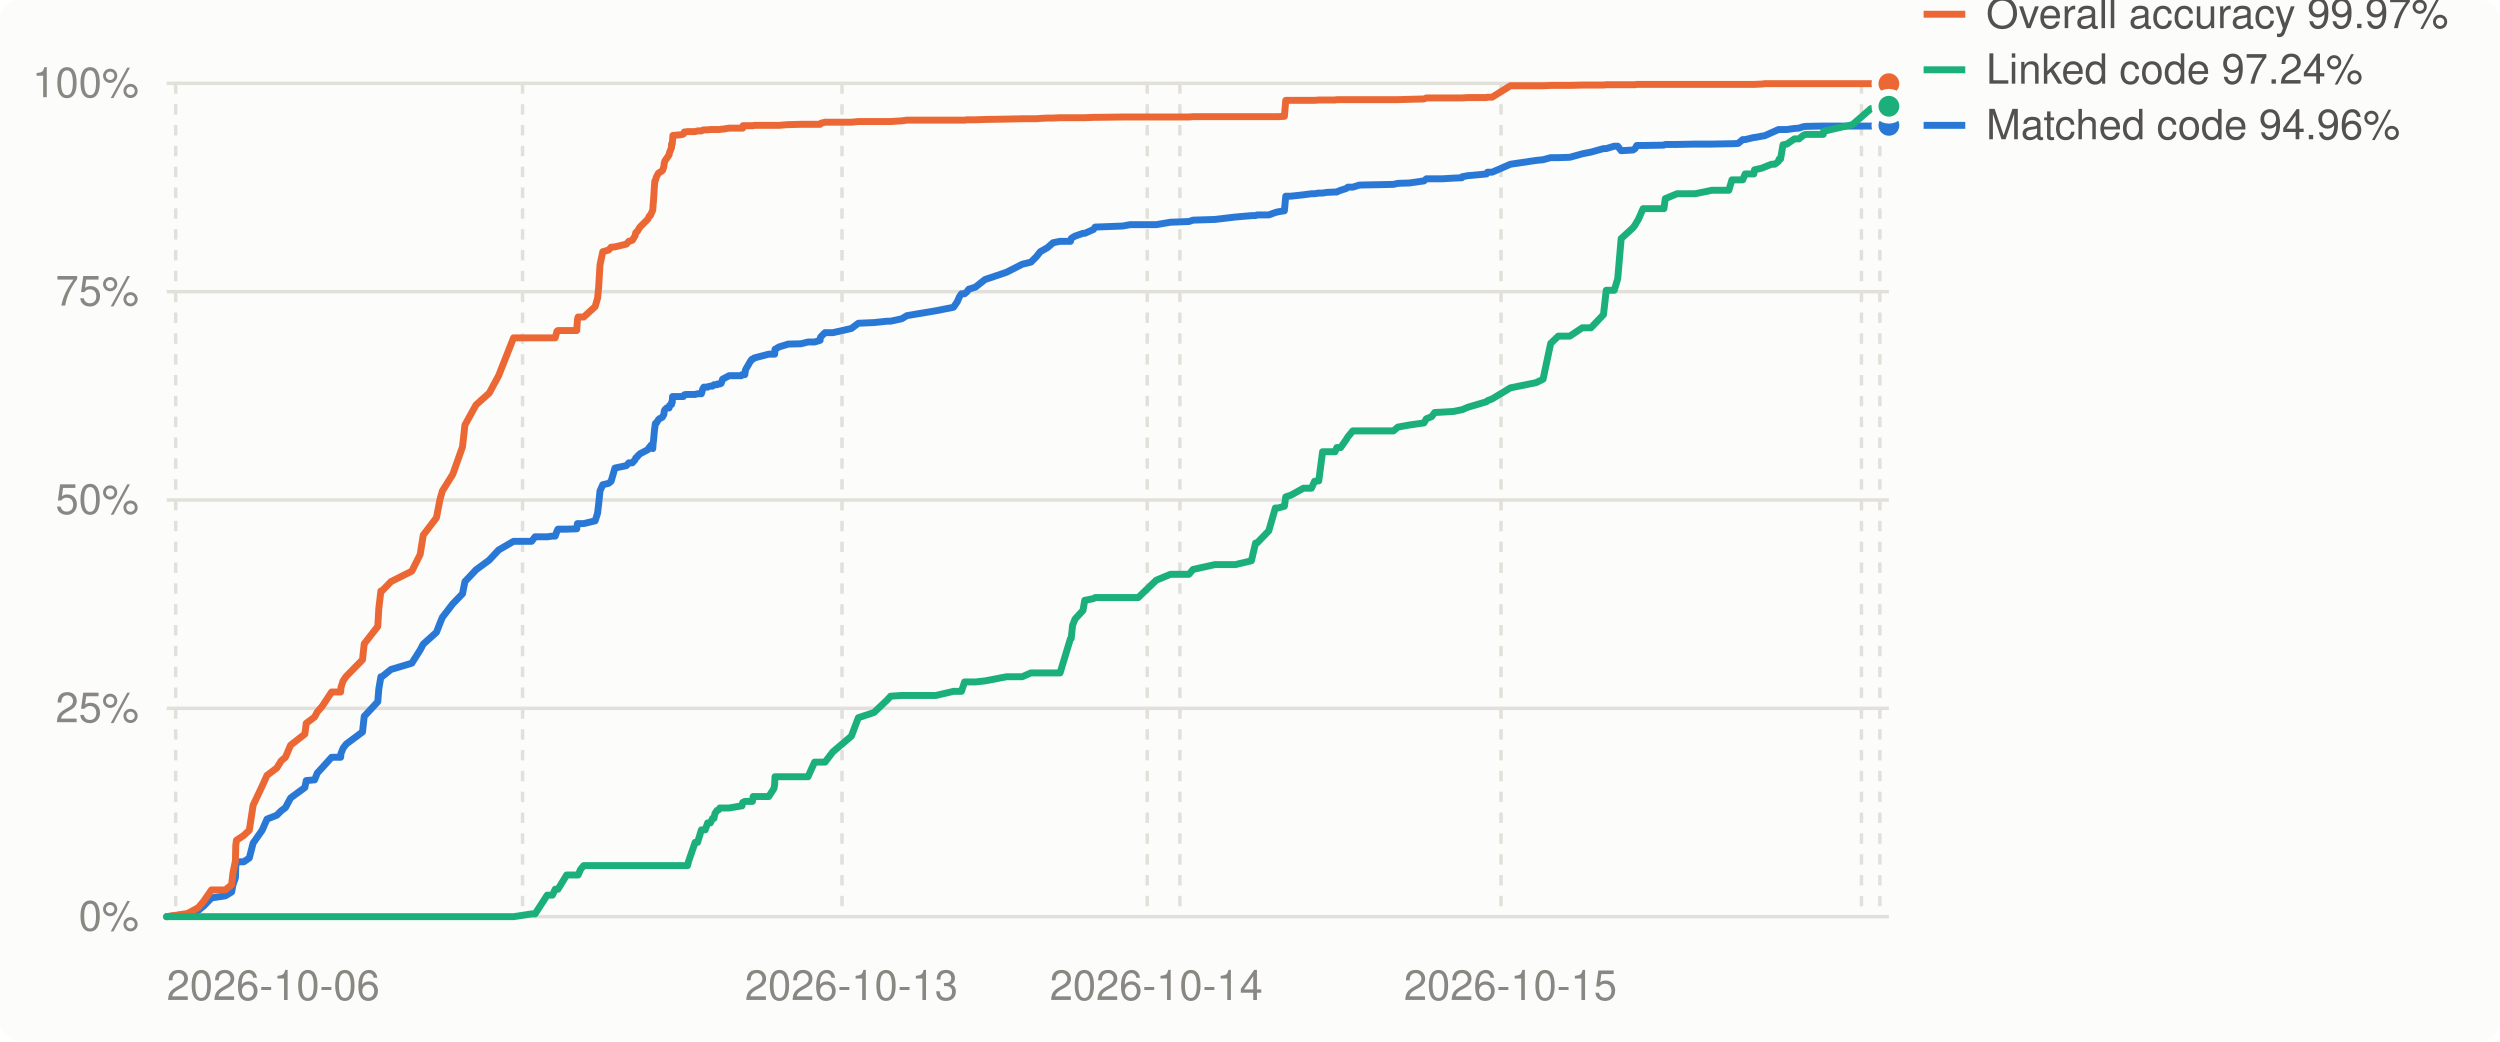
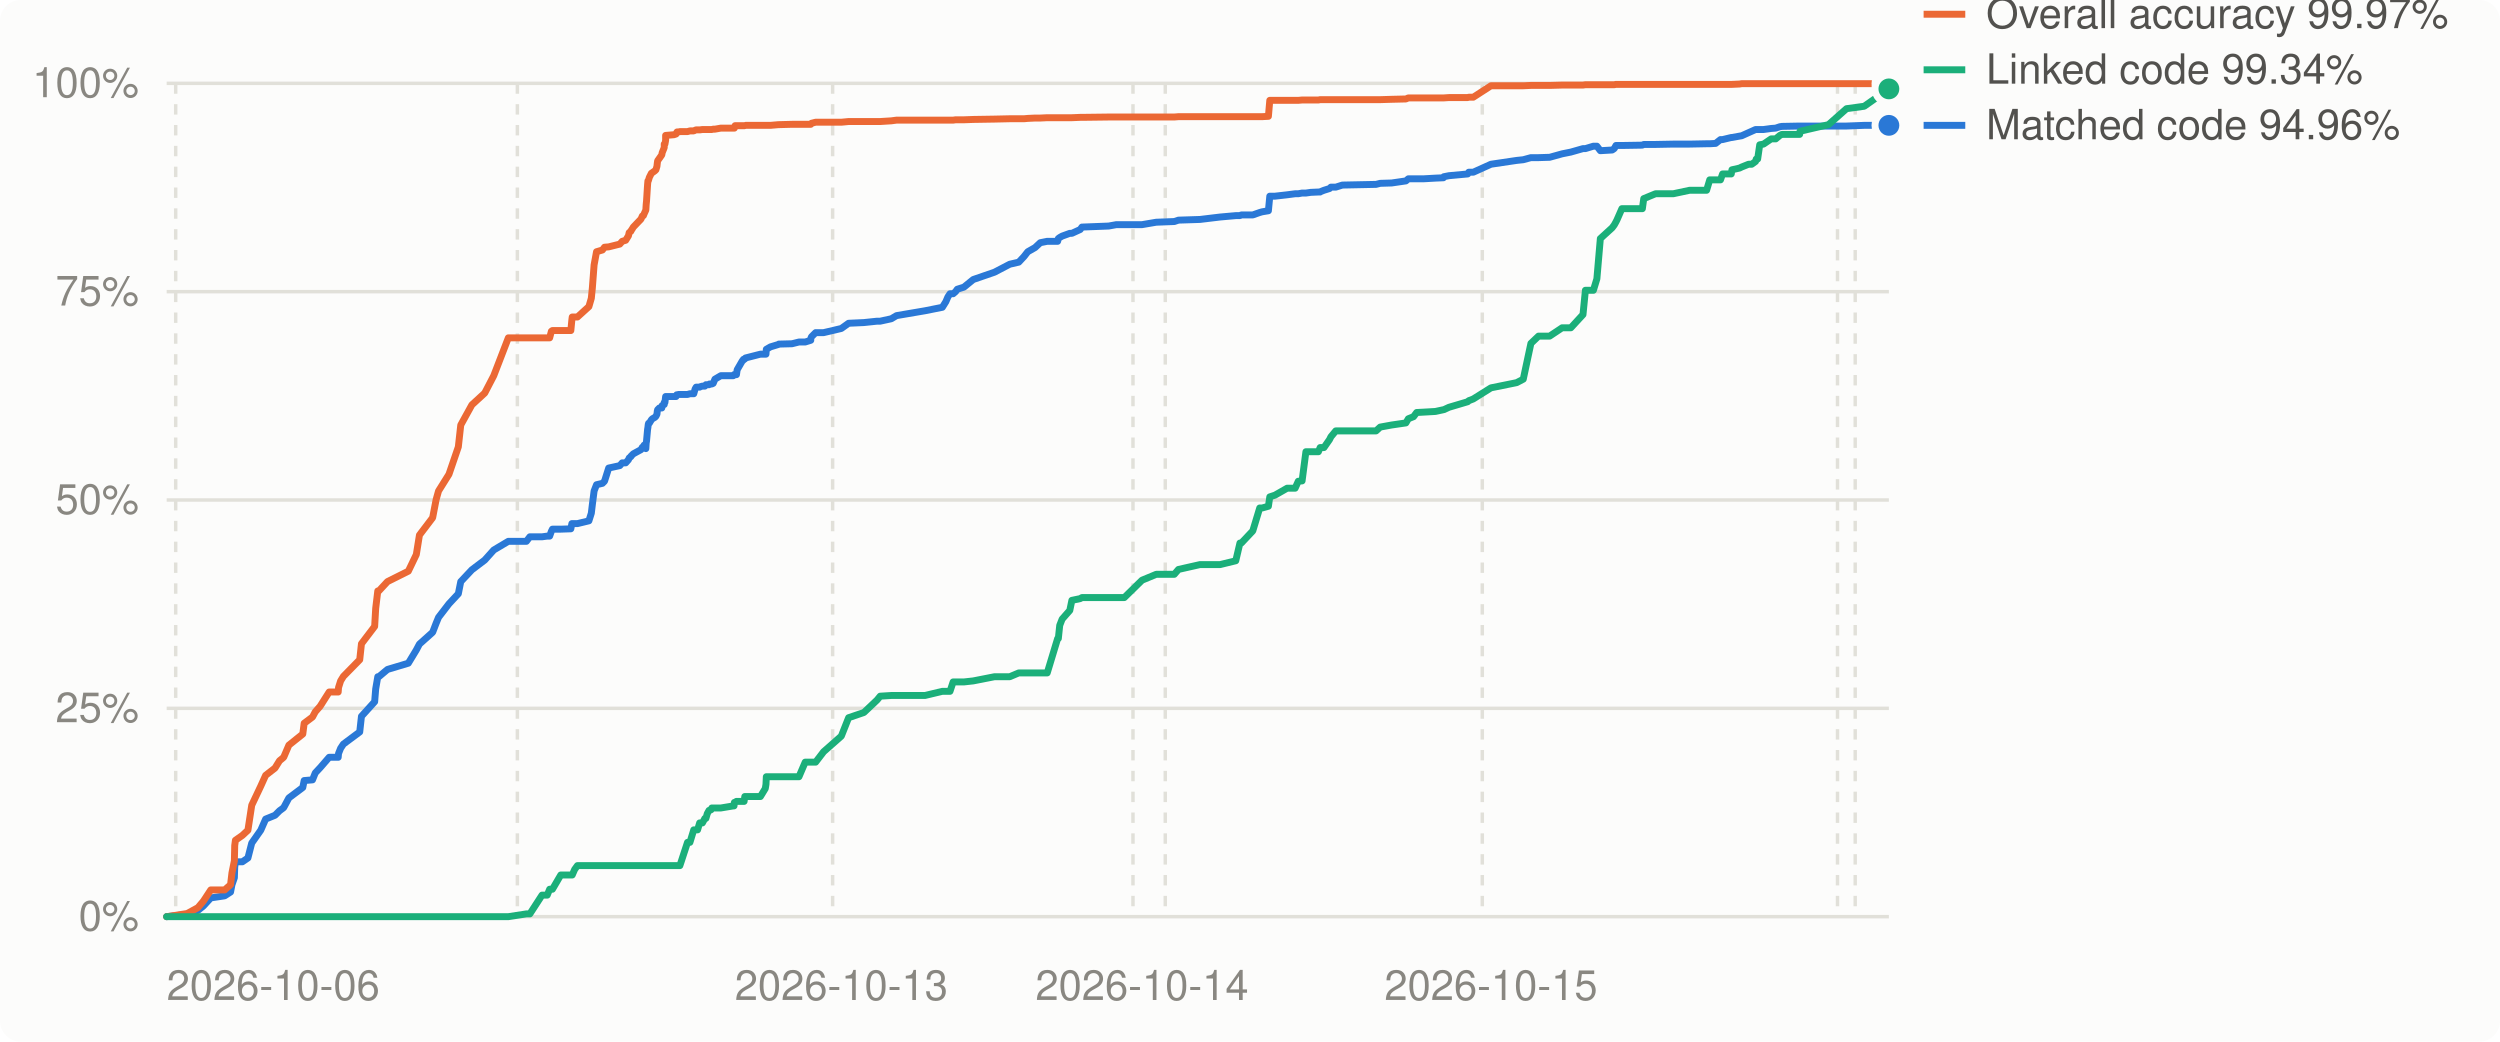
<svg xmlns="http://www.w3.org/2000/svg" viewBox="0 0 720 300" width="720" height="300" role="img" aria-label="Decompilation progress over time">
  <style>
.bg{fill:#fcfcfb}.grid{stroke:#e1e0d9}.muted{fill:#898781}.lbl{fill:#52514e}.ln0{stroke:#2a78d6}.dot0{fill:#2a78d6;stroke:#fcfcfb}.ln1{stroke:#eb6834}.dot1{fill:#eb6834;stroke:#fcfcfb}.ln2{stroke:#1baf7a}.dot2{fill:#1baf7a;stroke:#fcfcfb}
@media (prefers-color-scheme: dark){.bg{fill:#1a1a19}.grid{stroke:#2c2c2a}.muted{fill:#898781}.lbl{fill:#c3c2b7}.ln0{stroke:#3987e5}.dot0{fill:#3987e5;stroke:#1a1a19}.ln1{stroke:#d95926}.dot1{fill:#d95926;stroke:#1a1a19}.ln2{stroke:#199e70}.dot2{fill:#199e70;stroke:#1a1a19}}
text{font:12px -apple-system,BlinkMacSystemFont,'Segoe UI',Helvetica,Arial,sans-serif}
</style>
  <rect class="bg" width="720" height="300" rx="6" />
  <line x1="48" x2="544" y1="264.0" y2="264.0" class="grid" stroke-width="1" />
  <text x="40" y="268.0" class="muted" text-anchor="end">0%</text>
  <line x1="48" x2="544" y1="204.0" y2="204.0" class="grid" stroke-width="1" />
  <text x="40" y="208.0" class="muted" text-anchor="end">25%</text>
  <line x1="48" x2="544" y1="144.0" y2="144.0" class="grid" stroke-width="1" />
  <text x="40" y="148.0" class="muted" text-anchor="end">50%</text>
  <line x1="48" x2="544" y1="84.0" y2="84.0" class="grid" stroke-width="1" />
  <text x="40" y="88.0" class="muted" text-anchor="end">75%</text>
  <line x1="48" x2="544" y1="24.0" y2="24.0" class="grid" stroke-width="1" />
  <text x="40" y="28.0" class="muted" text-anchor="end">100%</text>
  <line x1="50.6" x2="50.6" y1="24" y2="264" class="grid" stroke-width="1" stroke-dasharray="3 3" />
-   <line x1="150.5" x2="150.5" y1="24" y2="264" class="grid" stroke-width="1" stroke-dasharray="3 3" />
-   <line x1="242.5" x2="242.5" y1="24" y2="264" class="grid" stroke-width="1" stroke-dasharray="3 3" />
-   <line x1="330.4" x2="330.4" y1="24" y2="264" class="grid" stroke-width="1" stroke-dasharray="3 3" />
-   <line x1="339.8" x2="339.8" y1="24" y2="264" class="grid" stroke-width="1" stroke-dasharray="3 3" />
-   <line x1="432.3" x2="432.3" y1="24" y2="264" class="grid" stroke-width="1" stroke-dasharray="3 3" />
-   <line x1="536.1" x2="536.1" y1="24" y2="264" class="grid" stroke-width="1" stroke-dasharray="3 3" />
-   <line x1="541.4" x2="541.4" y1="24" y2="264" class="grid" stroke-width="1" stroke-dasharray="3 3" />
+   <line x1="149.0" x2="149.0" y1="24" y2="264" class="grid" stroke-width="1" stroke-dasharray="3 3" />
+   <line x1="239.8" x2="239.8" y1="24" y2="264" class="grid" stroke-width="1" stroke-dasharray="3 3" />
+   <line x1="326.3" x2="326.3" y1="24" y2="264" class="grid" stroke-width="1" stroke-dasharray="3 3" />
+   <line x1="335.6" x2="335.6" y1="24" y2="264" class="grid" stroke-width="1" stroke-dasharray="3 3" />
+   <line x1="426.9" x2="426.9" y1="24" y2="264" class="grid" stroke-width="1" stroke-dasharray="3 3" />
+   <line x1="529.2" x2="529.2" y1="24" y2="264" class="grid" stroke-width="1" stroke-dasharray="3 3" />
+   <line x1="534.3" x2="534.3" y1="24" y2="264" class="grid" stroke-width="1" stroke-dasharray="3 3" />
  <text class="muted" x="48.0" y="288" text-anchor="start">2026-10-06</text>
-   <text class="muted" x="245.2" y="288" text-anchor="middle">2026-10-13</text>
-   <text class="muted" x="333.0" y="288" text-anchor="middle">2026-10-14</text>
-   <text class="muted" x="435.0" y="288" text-anchor="middle">2026-10-15</text>
-   <polyline points="48.0,264.0 53.2,263.4 54.0,263.3 57.1,262.2 58.7,260.9 60.9,258.6 64.9,258.0 66.7,256.9 67.1,254.8 67.8,252.8 67.9,249.7 68.1,248.2 70.2,248.2 71.8,247.1 72.9,242.8 75.5,239.1 76.9,235.9 79.7,234.8 81.0,233.5 82.2,232.6 83.7,229.8 87.8,226.8 88.2,224.8 90.6,224.6 91.4,222.6 92.8,221.1 95.5,218.1 98.1,218.1 98.2,217.0 98.8,215.5 99.7,214.3 104.4,210.8 104.9,206.3 108.8,202.1 109.1,198.4 109.7,194.9 110.0,194.9 112.6,192.8 118.6,191.0 121.0,187.2 121.9,185.5 125.7,182.1 126.7,179.5 127.4,177.8 130.4,173.9 133.2,171.0 133.9,167.5 137.1,164.1 140.9,161.3 143.6,158.4 147.9,155.9 153.1,155.9 154.1,154.6 157.6,154.6 159.1,154.4 159.9,154.4 160.4,153.0 160.7,152.4 163.2,152.4 166.1,152.3 166.3,150.8 166.5,150.8 167.2,150.8 168.1,150.8 171.4,150.0 172.1,147.8 172.4,145.3 172.8,141.4 173.6,139.6 175.3,139.2 176.0,138.6 177.1,134.8 180.4,134.1 181.1,133.3 182.1,133.3 182.9,132.4 183.1,131.9 183.6,131.5 183.6,131.4 184.0,131.0 184.3,130.7 186.6,129.5 187.0,128.8 187.3,128.7 187.5,128.2 188.0,129.2 188.1,127.6 188.2,127.0 188.5,123.7 188.6,123.1 188.7,122.2 188.8,121.9 189.0,121.9 189.6,120.9 189.9,120.6 190.7,120.2 190.9,119.9 191.2,119.3 191.3,118.4 191.5,118.0 192.0,117.5 192.7,117.5 192.8,116.8 193.4,116.5 193.4,115.9 193.6,115.9 193.7,114.2 193.8,114.2 195.0,114.2 196.2,114.2 196.8,114.2 197.1,113.7 197.1,113.7 197.6,113.6 198.0,113.6 198.3,113.6 200.2,113.6 200.9,113.4 202.0,113.4 202.4,112.0 202.7,111.5 203.1,111.5 203.8,111.5 203.8,111.4 204.6,111.2 205.2,111.2 205.6,110.8 205.9,110.8 206.5,110.8 206.6,110.6 207.0,110.6 207.2,110.6 207.3,110.6 207.7,110.4 208.1,109.2 210.0,108.2 213.5,108.2 213.7,107.9 213.9,107.9 214.0,107.9 214.2,107.9 214.5,107.9 214.7,106.5 216.2,103.9 216.4,103.8 216.5,103.5 216.7,103.4 216.9,103.4 217.2,103.1 221.4,102.0 222.9,102.0 223.1,102.0 223.2,100.6 224.4,99.9 226.7,99.2 226.9,99.1 230.7,99.0 232.7,98.5 234.6,98.5 236.2,98.0 236.2,97.5 236.4,97.0 237.6,95.8 239.9,95.8 245.2,94.6 247.2,93.1 251.7,92.9 255.5,92.5 256.5,92.5 259.7,91.8 261.2,90.9 269.5,89.5 274.6,88.5 275.7,86.9 276.3,85.5 276.9,84.6 277.8,84.6 278.5,84.0 279.0,83.3 280.9,82.7 283.7,80.5 289.9,78.4 294.4,76.1 296.9,75.5 298.5,73.9 299.6,72.5 301.7,71.3 303.3,69.9 305.3,69.5 308.3,69.5 308.5,68.7 308.9,68.4 309.6,68.0 311.9,67.2 312.4,67.2 314.9,66.1 315.4,65.4 323.3,65.1 325.5,64.7 327.8,64.7 333.0,64.7 337.1,64.0 342.4,63.8 343.6,63.4 349.9,63.2 355.8,62.5 360.4,62.1 361.6,62.1 362.0,61.9 365.4,61.9 367.3,61.2 368.1,61.0 369.9,60.7 370.3,56.5 371.8,56.5 375.4,56.1 377.7,55.8 378.6,55.8 379.8,55.6 380.9,55.6 382.2,55.4 384.5,55.3 385.0,55.3 385.1,55.2 386.1,54.8 387.7,54.3 388.2,53.9 389.6,53.9 391.5,53.3 401.3,53.1 402.6,52.8 405.9,52.7 410.1,52.1 410.8,51.5 412.3,51.5 413.2,51.5 415.2,51.5 418.6,51.3 421.0,51.2 421.1,50.9 422.7,50.6 428.1,50.1 428.4,49.6 429.7,49.6 435.0,47.3 442.4,46.2 444.4,46.0 446.6,45.4 448.8,45.4 452.1,45.3 455.7,44.3 458.2,43.8 461.8,42.8 462.6,42.8 464.9,42.1 465.9,42.1 466.9,43.4 470.3,43.2 470.9,42.8 471.4,41.9 471.8,41.9 473.2,41.9 479.2,41.8 479.6,41.6 483.0,41.6 488.2,41.5 493.0,41.5 497.9,41.4 498.8,41.4 500.6,41.3 501.9,40.2 502.6,40.2 505.1,39.6 505.3,39.6 507.5,39.2 508.2,39.1 510.2,38.2 511.1,37.8 512.2,37.3 512.4,37.3 512.5,37.3 512.8,37.3 513.5,37.3 514.6,37.3 516.8,37.0 518.1,36.9 519.3,36.5 520.0,36.4 525.1,36.3 525.2,36.3 533.5,36.3 538.8,36.3 544.0,36.1" fill="none" class="ln0" stroke-width="2" stroke-linejoin="round" stroke-linecap="round" />
-   <polyline points="48.0,264.0 53.2,263.2 54.0,263.1 57.1,261.4 58.7,259.5 60.9,256.3 64.9,256.3 66.7,254.8 67.1,251.4 67.8,247.9 67.9,243.5 68.1,242.0 70.2,240.6 71.8,239.1 72.9,231.9 75.5,226.4 76.9,223.3 79.7,221.2 81.0,219.1 82.2,218.1 83.7,214.6 87.8,211.4 88.2,208.3 90.6,206.5 91.4,205.0 92.8,203.4 95.5,199.3 98.1,199.3 98.2,198.0 98.8,196.1 99.7,194.8 104.4,190.0 104.9,185.4 108.8,180.4 109.1,175.2 109.7,170.2 110.0,170.2 112.6,167.5 118.6,164.5 121.0,159.7 121.9,154.1 125.7,149.1 126.7,143.9 127.4,141.4 130.4,136.6 133.2,128.7 133.9,122.4 137.1,116.6 140.9,113.2 143.6,108.2 147.9,97.3 153.1,97.3 154.1,97.3 157.6,97.3 159.1,97.3 159.9,97.3 160.4,95.4 160.7,95.2 163.2,95.2 166.1,95.2 166.3,92.1 166.5,91.3 167.2,91.3 168.1,91.3 171.4,88.3 172.1,85.9 172.4,82.9 172.8,76.3 173.6,72.5 175.3,72.0 176.0,71.2 177.1,71.1 180.4,70.3 181.1,69.5 182.1,69.2 182.9,67.9 183.1,67.0 183.6,66.6 183.6,66.5 184.0,65.9 184.3,65.4 186.6,63.1 187.0,62.2 187.3,62.1 187.5,61.6 188.0,60.5 188.1,58.9 188.2,57.9 188.5,53.2 188.6,52.1 188.7,52.1 188.8,51.8 189.0,51.1 189.6,49.9 189.9,49.7 190.7,49.2 190.9,48.9 191.2,47.9 191.3,47.0 191.5,46.3 192.0,45.6 192.7,44.6 192.8,44.0 193.4,42.5 193.4,41.5 193.6,41.5 193.7,40.4 193.8,39.0 195.0,38.9 196.2,38.8 196.8,38.6 197.1,38.1 197.1,38.0 197.6,38.0 198.0,37.9 198.3,37.9 200.2,37.9 200.9,37.7 202.0,37.7 202.4,37.5 202.7,37.4 203.1,37.4 203.8,37.4 203.8,37.4 204.6,37.3 205.2,37.3 205.6,37.3 205.9,37.3 206.5,37.3 206.6,37.3 207.0,37.3 207.2,37.3 207.3,37.3 207.7,37.2 208.1,37.2 210.0,36.9 213.5,36.9 213.7,36.9 213.9,36.9 214.0,36.2 214.2,36.2 214.5,36.2 214.7,36.2 216.2,36.2 216.4,36.2 216.5,36.2 216.7,36.2 216.9,36.2 217.2,36.1 221.4,36.1 222.9,36.1 223.1,36.1 223.2,36.1 224.4,36.1 226.7,35.9 226.9,35.9 230.7,35.8 232.7,35.8 234.6,35.8 236.2,35.8 236.2,35.8 236.4,35.5 237.6,35.2 239.9,35.2 245.2,35.2 247.2,35.0 251.7,35.0 255.5,35.0 256.5,35.0 259.7,34.8 261.2,34.6 269.5,34.6 274.6,34.6 275.7,34.6 276.3,34.6 276.9,34.6 277.8,34.6 278.5,34.5 279.0,34.5 280.9,34.5 283.7,34.4 289.9,34.3 294.4,34.2 296.9,34.2 298.5,34.2 299.6,34.1 301.7,34.0 303.3,34.0 305.3,33.9 308.3,33.9 308.5,33.9 308.9,33.9 309.6,33.9 311.9,33.9 312.4,33.9 314.9,33.8 315.4,33.8 323.3,33.7 325.5,33.7 327.8,33.7 333.0,33.7 337.1,33.7 342.4,33.7 343.6,33.6 349.9,33.6 355.8,33.6 360.4,33.6 361.6,33.6 362.0,33.6 365.4,33.6 367.3,33.6 368.1,33.6 369.9,33.5 370.3,28.9 371.8,28.9 375.4,28.9 377.7,28.9 378.6,28.9 379.8,28.8 380.9,28.8 382.2,28.8 384.5,28.8 385.0,28.7 385.1,28.7 386.1,28.7 387.7,28.7 388.2,28.7 389.6,28.7 391.5,28.7 401.3,28.7 402.6,28.7 405.9,28.6 410.1,28.5 410.8,28.2 412.3,28.2 413.2,28.2 415.2,28.2 418.6,28.2 421.0,28.2 421.1,28.2 422.7,28.1 428.1,28.1 428.4,28.0 429.7,28.0 435.0,24.7 442.4,24.7 444.4,24.7 446.6,24.6 448.8,24.6 452.1,24.6 455.7,24.5 458.2,24.5 461.8,24.5 462.6,24.4 464.9,24.4 465.9,24.4 466.9,24.4 470.3,24.4 470.9,24.4 471.4,24.3 471.8,24.3 473.2,24.3 479.2,24.3 479.6,24.3 483.0,24.3 488.2,24.3 493.0,24.3 497.9,24.3 498.8,24.3 500.6,24.3 501.9,24.3 502.6,24.3 505.1,24.3 505.3,24.3 507.5,24.2 508.2,24.1 510.2,24.1 511.1,24.1 512.2,24.1 512.4,24.1 512.5,24.1 512.8,24.1 513.5,24.1 514.6,24.1 516.8,24.1 518.1,24.1 519.3,24.1 520.0,24.1 525.1,24.1 525.2,24.1 533.5,24.1 538.8,24.1 544.0,24.1" fill="none" class="ln1" stroke-width="2" stroke-linejoin="round" stroke-linecap="round" />
-   <polyline points="48.0,264.0 53.2,264.0 54.0,264.0 57.1,264.0 58.7,264.0 60.9,264.0 64.9,264.0 66.7,264.0 67.1,264.0 67.8,264.0 67.9,264.0 68.1,264.0 70.2,264.0 71.8,264.0 72.9,264.0 75.5,264.0 76.9,264.0 79.7,264.0 81.0,264.0 82.2,264.0 83.7,264.0 87.8,264.0 88.2,264.0 90.6,264.0 91.4,264.0 92.8,264.0 95.5,264.0 98.1,264.0 98.2,264.0 98.8,264.0 99.7,264.0 104.4,264.0 104.9,264.0 108.8,264.0 109.1,264.0 109.7,264.0 110.0,264.0 112.6,264.0 118.6,264.0 121.0,264.0 121.9,264.0 125.7,264.0 126.7,264.0 127.4,264.0 130.4,264.0 133.2,264.0 133.9,264.0 137.1,264.0 140.9,264.0 143.6,264.0 147.9,264.0 153.1,263.2 154.1,263.2 157.6,257.8 159.1,257.8 159.9,256.1 160.4,256.1 160.7,256.1 163.2,252.0 166.1,252.0 166.3,252.0 166.5,252.0 167.2,250.4 168.1,249.3 171.4,249.3 172.1,249.3 172.4,249.3 172.8,249.3 173.6,249.3 175.3,249.3 176.0,249.3 177.1,249.3 180.4,249.3 181.1,249.3 182.1,249.3 182.9,249.3 183.1,249.3 183.6,249.3 183.6,249.3 184.0,249.3 184.3,249.3 186.6,249.3 187.0,249.3 187.3,249.3 187.5,249.3 188.0,249.3 188.1,249.3 188.2,249.3 188.5,249.3 188.6,249.3 188.7,249.3 188.8,249.3 189.0,249.3 189.6,249.3 189.9,249.3 190.7,249.3 190.9,249.3 191.2,249.3 191.3,249.3 191.5,249.3 192.0,249.3 192.7,249.3 192.8,249.3 193.4,249.3 193.4,249.3 193.6,249.3 193.7,249.3 193.8,249.3 195.0,249.3 196.2,249.3 196.8,249.3 197.1,249.3 197.1,249.3 197.6,249.3 198.0,249.3 198.3,248.1 200.2,242.6 200.9,242.6 202.0,239.0 202.4,239.0 202.7,239.0 203.1,239.0 203.8,237.0 203.8,237.0 204.6,237.0 205.2,235.7 205.6,235.7 205.9,234.3 206.5,233.4 206.6,233.4 207.0,233.2 207.2,232.9 207.3,232.7 207.7,232.7 208.1,232.7 210.0,232.7 213.5,232.1 213.7,232.1 213.9,231.1 214.0,231.1 214.2,231.0 214.5,230.8 214.7,230.8 216.2,230.8 216.4,230.8 216.5,230.8 216.7,230.8 216.9,229.4 217.2,229.4 221.4,229.4 222.9,227.1 223.1,225.9 223.2,223.7 224.4,223.7 226.7,223.7 226.9,223.7 230.7,223.7 232.7,223.7 234.6,219.5 236.2,219.5 236.2,219.5 236.4,219.5 237.6,219.5 239.9,216.5 245.2,212.0 247.2,206.7 251.7,205.2 255.5,201.6 256.5,200.5 259.7,200.3 261.2,200.3 269.5,200.3 274.6,199.1 275.7,199.1 276.3,199.1 276.9,199.1 277.8,196.4 278.5,196.4 279.0,196.4 280.9,196.4 283.7,196.1 289.9,194.9 294.4,194.9 296.9,193.8 298.5,193.8 299.6,193.8 301.7,193.8 303.3,193.8 305.3,193.8 308.3,183.9 308.5,183.9 308.9,180.1 309.6,178.3 311.9,175.8 312.4,172.9 314.9,172.4 315.4,172.1 323.3,172.1 325.5,172.1 327.8,172.1 333.0,167.1 337.1,165.4 342.4,165.4 343.6,164.0 349.9,162.6 355.8,162.6 360.4,161.5 361.6,156.4 362.0,156.4 365.4,152.9 367.3,146.3 368.1,146.3 369.9,145.8 370.3,143.1 371.8,142.6 375.4,140.6 377.7,140.6 378.6,138.6 379.8,138.5 380.9,130.1 382.2,130.1 384.5,130.1 385.0,128.9 385.1,128.9 386.1,128.9 387.7,126.6 388.2,125.8 389.6,124.1 391.5,124.1 401.3,124.1 402.6,123.0 405.9,122.4 410.1,121.8 410.8,120.6 412.3,120.0 413.2,118.8 415.2,118.7 418.6,118.5 421.0,118.0 421.1,118.0 422.7,117.3 428.1,115.7 428.4,115.4 429.7,114.9 435.0,111.7 442.4,110.2 444.4,109.2 446.6,98.9 448.8,96.8 452.1,96.8 455.7,94.4 458.2,94.4 461.8,90.6 462.6,83.6 464.9,83.6 465.9,80.3 466.9,68.7 470.3,65.6 470.9,64.8 471.4,63.9 471.8,63.3 473.2,60.1 479.2,60.1 479.6,57.2 483.0,55.8 488.2,55.8 493.0,54.8 497.9,54.8 498.8,51.8 500.6,51.8 501.9,51.8 502.6,50.1 505.1,50.1 505.3,48.9 507.5,48.4 508.2,48.1 510.2,47.3 511.1,47.3 512.2,46.5 512.4,45.8 512.5,45.8 512.8,45.8 513.5,41.7 514.6,41.5 516.8,40.0 518.1,40.0 519.3,39.0 520.0,38.7 525.1,38.7 525.2,37.8 533.5,35.9 538.8,31.3 544.0,30.6" fill="none" class="ln2" stroke-width="2" stroke-linejoin="round" stroke-linecap="round" />
+   <text class="muted" x="242.3" y="288" text-anchor="middle">2026-10-13</text>
+   <text class="muted" x="328.9" y="288" text-anchor="middle">2026-10-14</text>
+   <text class="muted" x="429.4" y="288" text-anchor="middle">2026-10-15</text>
+   <polyline points="48.0,264.0 53.2,263.4 53.9,263.3 57.0,262.2 58.6,260.9 60.7,258.6 64.7,258.0 66.4,256.9 66.8,254.8 67.5,252.8 67.6,249.7 67.8,248.2 69.8,248.2 71.4,247.1 72.5,242.8 75.1,239.1 76.5,235.9 79.2,234.8 80.5,233.5 81.7,232.6 83.2,229.8 87.2,226.8 87.6,224.8 90.0,224.6 90.8,222.6 92.2,221.1 94.8,218.1 97.4,218.1 97.5,217.0 98.1,215.5 98.9,214.3 103.6,210.8 104.1,206.3 107.9,202.1 108.2,198.4 108.8,194.9 109.1,194.9 111.6,192.8 117.6,191.0 119.9,187.2 120.8,185.5 124.6,182.1 125.6,179.5 126.3,177.8 129.3,173.9 132.0,171.0 132.7,167.5 135.9,164.1 139.6,161.3 142.2,158.4 146.4,155.9 151.6,155.9 152.6,154.6 156.1,154.6 157.6,154.4 158.3,154.4 158.8,153.0 159.1,152.4 161.5,152.4 164.4,152.3 164.7,150.8 164.8,150.8 165.5,150.8 166.3,150.8 169.6,150.0 170.3,147.8 170.6,145.3 171.1,141.4 171.8,139.6 173.5,139.2 174.1,138.6 175.3,134.8 178.5,134.1 179.2,133.3 180.2,133.3 181.0,132.4 181.2,131.9 181.7,131.5 181.7,131.4 182.1,131.0 182.4,130.7 184.6,129.5 185.0,128.8 185.3,128.7 185.5,128.2 186.0,129.2 186.1,127.6 186.2,127.0 186.5,123.7 186.6,123.1 186.7,122.2 186.8,121.9 187.0,121.9 187.6,120.9 187.9,120.6 188.6,120.2 188.9,119.9 189.2,119.3 189.3,118.4 189.4,118.0 189.9,117.5 190.6,117.5 190.7,116.8 191.3,116.5 191.3,115.9 191.5,115.9 191.7,114.2 191.7,114.2 192.9,114.2 194.1,114.2 194.7,114.2 194.9,113.7 195.0,113.7 195.5,113.6 195.8,113.6 196.2,113.6 198.0,113.6 198.7,113.4 199.8,113.4 200.2,112.0 200.5,111.5 200.9,111.5 201.5,111.5 201.6,111.4 202.3,111.2 203.0,111.2 203.3,110.8 203.7,110.8 204.2,110.8 204.3,110.6 204.8,110.6 204.9,110.6 205.0,110.6 205.4,110.4 205.9,109.2 207.6,108.2 211.2,108.2 211.4,107.9 211.5,107.9 211.7,107.9 211.8,107.9 212.1,107.9 212.3,106.5 213.8,103.9 214.0,103.8 214.1,103.5 214.3,103.4 214.5,103.4 214.7,103.1 219.0,102.0 220.4,102.0 220.6,102.0 220.7,100.6 221.9,99.9 224.2,99.2 224.3,99.1 228.1,99.0 230.1,98.5 231.9,98.5 233.5,98.0 233.5,97.5 233.7,97.0 234.9,95.8 237.2,95.8 242.3,94.6 244.4,93.1 248.8,92.9 252.6,92.5 253.5,92.5 256.7,91.8 258.2,90.9 266.4,89.5 271.4,88.5 272.4,86.9 273.0,85.5 273.6,84.6 274.5,84.6 275.2,84.0 275.7,83.3 277.6,82.7 280.3,80.5 286.4,78.4 290.8,76.1 293.4,75.5 294.9,73.9 296.0,72.5 298.1,71.3 299.6,69.9 301.6,69.5 304.6,69.5 304.8,68.7 305.2,68.4 305.9,68.0 308.1,67.2 308.7,67.2 311.1,66.1 311.6,65.4 319.3,65.1 321.5,64.7 323.8,64.7 328.9,64.7 333.0,64.0 338.2,63.8 339.4,63.4 345.6,63.2 351.4,62.5 355.9,62.1 357.1,62.1 357.5,61.9 360.8,61.9 362.8,61.2 363.5,61.0 365.3,60.7 365.7,56.5 367.2,56.5 370.7,56.1 373.0,55.8 373.9,55.8 375.0,55.6 376.1,55.6 377.5,55.4 379.7,55.3 380.2,55.3 380.3,55.2 381.3,54.8 382.9,54.3 383.3,53.9 384.7,53.9 386.6,53.3 396.3,53.1 397.5,52.8 400.8,52.7 404.9,52.1 405.6,51.5 407.1,51.5 408.0,51.5 409.9,51.5 413.4,51.3 415.7,51.2 415.8,50.9 417.3,50.6 422.7,50.1 423.0,49.6 424.3,49.6 429.4,47.3 436.8,46.2 438.7,46.0 440.9,45.4 443.1,45.4 446.3,45.3 449.9,44.3 452.4,43.8 455.9,42.8 456.6,42.8 458.9,42.1 459.9,42.1 460.9,43.4 464.3,43.2 464.9,42.8 465.4,41.9 465.7,41.9 467.1,41.9 473.0,41.8 473.4,41.6 476.8,41.6 481.9,41.5 486.6,41.5 491.5,41.4 492.4,41.4 494.1,41.3 495.5,40.2 496.1,40.2 498.6,39.6 498.8,39.6 501.0,39.2 501.6,39.1 503.6,38.2 504.5,37.8 505.6,37.3 505.8,37.3 505.9,37.3 506.2,37.3 506.8,37.3 507.9,37.3 510.1,37.0 511.4,36.9 512.6,36.5 513.2,36.4 518.3,36.3 518.4,36.3 526.6,36.3 531.8,36.3 536.9,36.1 544.0,36.1" fill="none" class="ln0" stroke-width="2" stroke-linejoin="round" stroke-linecap="round" />
+   <polyline points="48.0,264.0 53.2,263.2 53.9,263.1 57.0,261.4 58.6,259.5 60.7,256.3 64.7,256.3 66.4,254.8 66.8,251.4 67.5,247.9 67.6,243.5 67.8,242.0 69.8,240.6 71.4,239.1 72.5,231.9 75.1,226.4 76.5,223.3 79.2,221.2 80.5,219.1 81.7,218.1 83.2,214.6 87.2,211.4 87.6,208.3 90.0,206.5 90.8,205.0 92.2,203.4 94.8,199.3 97.4,199.3 97.5,198.0 98.1,196.1 98.9,194.8 103.6,190.0 104.1,185.4 107.9,180.4 108.2,175.2 108.8,170.2 109.1,170.2 111.6,167.5 117.6,164.5 119.9,159.7 120.8,154.1 124.6,149.1 125.6,143.9 126.3,141.4 129.3,136.6 132.0,128.7 132.7,122.4 135.9,116.6 139.6,113.2 142.2,108.2 146.4,97.3 151.6,97.3 152.6,97.3 156.1,97.3 157.6,97.3 158.3,97.3 158.8,95.4 159.1,95.2 161.5,95.2 164.4,95.2 164.7,92.1 164.8,91.3 165.5,91.3 166.3,91.3 169.6,88.3 170.3,85.9 170.6,82.9 171.1,76.3 171.8,72.5 173.5,72.0 174.1,71.2 175.3,71.1 178.5,70.3 179.2,69.5 180.2,69.2 181.0,67.9 181.2,67.0 181.7,66.6 181.7,66.5 182.1,65.9 182.4,65.4 184.6,63.1 185.0,62.2 185.3,62.1 185.5,61.6 186.0,60.5 186.1,58.9 186.2,57.9 186.5,53.2 186.6,52.1 186.7,52.1 186.8,51.8 187.0,51.1 187.6,49.9 187.9,49.7 188.6,49.2 188.9,48.9 189.2,47.9 189.3,47.0 189.4,46.3 189.9,45.6 190.6,44.6 190.7,44.0 191.3,42.5 191.3,41.5 191.5,41.5 191.7,40.4 191.7,39.0 192.9,38.9 194.1,38.8 194.7,38.6 194.9,38.1 195.0,38.0 195.5,38.0 195.8,37.9 196.2,37.9 198.0,37.9 198.7,37.7 199.8,37.7 200.2,37.5 200.5,37.4 200.9,37.4 201.5,37.4 201.6,37.4 202.3,37.3 203.0,37.3 203.3,37.3 203.7,37.3 204.2,37.3 204.3,37.3 204.8,37.3 204.9,37.3 205.0,37.3 205.4,37.2 205.9,37.2 207.6,36.9 211.2,36.9 211.4,36.9 211.5,36.9 211.7,36.2 211.8,36.2 212.1,36.2 212.3,36.2 213.8,36.2 214.0,36.2 214.1,36.2 214.3,36.2 214.5,36.2 214.7,36.1 219.0,36.1 220.4,36.1 220.6,36.1 220.7,36.1 221.9,36.1 224.2,35.9 224.3,35.9 228.1,35.8 230.1,35.8 231.9,35.8 233.5,35.8 233.5,35.8 233.7,35.5 234.9,35.2 237.2,35.2 242.3,35.2 244.4,35.0 248.8,35.0 252.6,35.0 253.5,35.0 256.7,34.8 258.2,34.6 266.4,34.6 271.4,34.6 272.4,34.6 273.0,34.6 273.6,34.6 274.5,34.6 275.2,34.5 275.7,34.5 277.6,34.5 280.3,34.4 286.4,34.3 290.8,34.2 293.4,34.2 294.9,34.2 296.0,34.1 298.1,34.0 299.6,34.0 301.6,33.9 304.6,33.9 304.8,33.9 305.2,33.9 305.9,33.9 308.1,33.9 308.7,33.9 311.1,33.8 311.6,33.8 319.3,33.7 321.5,33.7 323.8,33.7 328.9,33.7 333.0,33.7 338.2,33.7 339.4,33.6 345.6,33.6 351.4,33.6 355.9,33.6 357.1,33.6 357.5,33.6 360.8,33.6 362.8,33.6 363.5,33.6 365.3,33.5 365.7,28.9 367.2,28.9 370.7,28.9 373.0,28.9 373.9,28.9 375.0,28.8 376.1,28.8 377.5,28.8 379.7,28.8 380.2,28.7 380.3,28.7 381.3,28.7 382.9,28.7 383.3,28.7 384.7,28.7 386.6,28.7 396.3,28.7 397.5,28.7 400.8,28.6 404.9,28.5 405.6,28.2 407.1,28.2 408.0,28.2 409.9,28.2 413.4,28.2 415.7,28.2 415.8,28.2 417.3,28.1 422.7,28.1 423.0,28.0 424.3,28.0 429.4,24.7 436.8,24.7 438.7,24.7 440.9,24.6 443.1,24.6 446.3,24.6 449.9,24.5 452.4,24.5 455.9,24.5 456.6,24.4 458.9,24.4 459.9,24.4 460.9,24.4 464.3,24.4 464.9,24.4 465.4,24.3 465.7,24.3 467.1,24.3 473.0,24.3 473.4,24.3 476.8,24.3 481.9,24.3 486.6,24.3 491.5,24.3 492.4,24.3 494.1,24.3 495.5,24.3 496.1,24.3 498.6,24.3 498.8,24.3 501.0,24.2 501.6,24.1 503.6,24.1 504.5,24.1 505.6,24.1 505.8,24.1 505.9,24.1 506.2,24.1 506.8,24.1 507.9,24.1 510.1,24.1 511.4,24.1 512.6,24.1 513.2,24.1 518.3,24.1 518.4,24.1 526.6,24.1 531.8,24.1 536.9,24.1 544.0,24.1" fill="none" class="ln1" stroke-width="2" stroke-linejoin="round" stroke-linecap="round" />
+   <polyline points="48.0,264.0 53.2,264.0 53.9,264.0 57.0,264.0 58.6,264.0 60.7,264.0 64.7,264.0 66.4,264.0 66.8,264.0 67.5,264.0 67.6,264.0 67.8,264.0 69.8,264.0 71.4,264.0 72.5,264.0 75.1,264.0 76.5,264.0 79.2,264.0 80.5,264.0 81.7,264.0 83.2,264.0 87.2,264.0 87.6,264.0 90.0,264.0 90.8,264.0 92.2,264.0 94.8,264.0 97.4,264.0 97.5,264.0 98.1,264.0 98.9,264.0 103.6,264.0 104.1,264.0 107.9,264.0 108.2,264.0 108.8,264.0 109.1,264.0 111.6,264.0 117.6,264.0 119.9,264.0 120.8,264.0 124.6,264.0 125.6,264.0 126.3,264.0 129.3,264.0 132.0,264.0 132.7,264.0 135.9,264.0 139.6,264.0 142.2,264.0 146.4,264.0 151.6,263.2 152.6,263.2 156.1,257.8 157.6,257.8 158.3,256.1 158.8,256.1 159.1,256.1 161.5,252.0 164.4,252.0 164.7,252.0 164.8,252.0 165.5,250.4 166.3,249.3 169.6,249.3 170.3,249.3 170.6,249.3 171.1,249.3 171.8,249.3 173.5,249.3 174.1,249.3 175.3,249.3 178.5,249.3 179.2,249.3 180.2,249.3 181.0,249.3 181.2,249.3 181.7,249.3 181.7,249.3 182.1,249.3 182.4,249.3 184.6,249.3 185.0,249.3 185.3,249.3 185.5,249.3 186.0,249.3 186.1,249.3 186.2,249.3 186.5,249.3 186.6,249.3 186.7,249.3 186.8,249.3 187.0,249.3 187.6,249.3 187.9,249.3 188.6,249.3 188.9,249.3 189.2,249.3 189.3,249.3 189.4,249.3 189.9,249.3 190.6,249.3 190.7,249.3 191.3,249.3 191.3,249.3 191.5,249.3 191.7,249.3 191.7,249.3 192.9,249.3 194.1,249.3 194.7,249.3 194.9,249.3 195.0,249.3 195.5,249.3 195.8,249.3 196.2,248.1 198.0,242.6 198.7,242.6 199.8,239.0 200.2,239.0 200.5,239.0 200.9,239.0 201.5,237.0 201.6,237.0 202.3,237.0 203.0,235.7 203.3,235.7 203.7,234.3 204.2,233.4 204.3,233.4 204.8,233.2 204.9,232.9 205.0,232.7 205.4,232.7 205.9,232.7 207.6,232.7 211.2,232.1 211.4,232.1 211.5,231.1 211.7,231.1 211.8,231.0 212.1,230.8 212.3,230.8 213.8,230.8 214.0,230.8 214.1,230.8 214.3,230.8 214.5,229.4 214.7,229.4 219.0,229.4 220.4,227.1 220.6,225.9 220.7,223.7 221.9,223.7 224.2,223.7 224.3,223.7 228.1,223.7 230.1,223.7 231.9,219.5 233.5,219.5 233.5,219.5 233.7,219.5 234.9,219.5 237.2,216.5 242.3,212.0 244.4,206.7 248.8,205.2 252.6,201.6 253.5,200.5 256.7,200.3 258.2,200.3 266.4,200.3 271.4,199.1 272.4,199.1 273.0,199.1 273.6,199.1 274.5,196.4 275.2,196.4 275.7,196.4 277.6,196.4 280.3,196.1 286.4,194.9 290.8,194.9 293.4,193.8 294.9,193.8 296.0,193.8 298.1,193.8 299.6,193.8 301.6,193.8 304.6,183.9 304.8,183.9 305.2,180.1 305.9,178.3 308.1,175.8 308.7,172.9 311.1,172.4 311.6,172.1 319.3,172.1 321.5,172.1 323.8,172.1 328.9,167.1 333.0,165.4 338.2,165.4 339.4,164.0 345.6,162.6 351.4,162.6 355.9,161.5 357.1,156.4 357.5,156.4 360.8,152.9 362.8,146.3 363.5,146.3 365.3,145.8 365.7,143.1 367.2,142.6 370.7,140.6 373.0,140.6 373.9,138.6 375.0,138.5 376.1,130.1 377.5,130.1 379.7,130.1 380.2,128.9 380.3,128.9 381.3,128.9 382.9,126.6 383.3,125.8 384.7,124.1 386.6,124.1 396.3,124.1 397.5,123.0 400.8,122.4 404.9,121.8 405.6,120.6 407.1,120.0 408.0,118.8 409.9,118.7 413.4,118.5 415.7,118.0 415.8,118.0 417.3,117.3 422.7,115.7 423.0,115.4 424.3,114.9 429.4,111.7 436.8,110.2 438.7,109.2 440.9,98.9 443.1,96.8 446.3,96.8 449.9,94.4 452.4,94.4 455.9,90.6 456.6,83.6 458.9,83.6 459.9,80.3 460.9,68.7 464.3,65.6 464.9,64.8 465.4,63.9 465.7,63.3 467.1,60.1 473.0,60.1 473.4,57.2 476.8,55.8 481.9,55.8 486.6,54.8 491.5,54.8 492.4,51.8 494.1,51.8 495.5,51.8 496.1,50.1 498.6,50.1 498.8,48.9 501.0,48.4 501.6,48.1 503.6,47.3 504.5,47.3 505.6,46.5 505.8,45.8 505.9,45.8 506.2,45.8 506.8,41.7 507.9,41.5 510.1,40.0 511.4,40.0 512.6,39.0 513.2,38.7 518.3,38.7 518.4,37.8 526.6,35.9 531.8,31.3 536.9,30.6 544.0,25.6" fill="none" class="ln2" stroke-width="2" stroke-linejoin="round" stroke-linecap="round" />
  <circle cx="544.0" cy="36.1" r="4" class="dot0" stroke-width="2" />
  <circle cx="544.0" cy="24.1" r="4" class="dot1" stroke-width="2" />
-   <circle cx="544.0" cy="30.6" r="4" class="dot2" stroke-width="2" />
+   <circle cx="544.0" cy="25.6" r="4" class="dot2" stroke-width="2" />
  <line x1="554" x2="566" y1="36.1" y2="36.1" class="ln0" stroke-width="2" />
  <text class="lbl" x="572" y="40.1">Matched code 94.96%</text>
  <line x1="554" x2="566" y1="20.1" y2="20.1" class="ln2" stroke-width="2" />
-   <text class="lbl" x="572" y="24.1">Linked code 97.24%</text>
+   <text class="lbl" x="572" y="24.1">Linked code 99.34%</text>
  <line x1="554" x2="566" y1="4.1" y2="4.1" class="ln1" stroke-width="2" />
  <text class="lbl" x="572" y="8.1">Overall accuracy 99.97%</text>
</svg>
